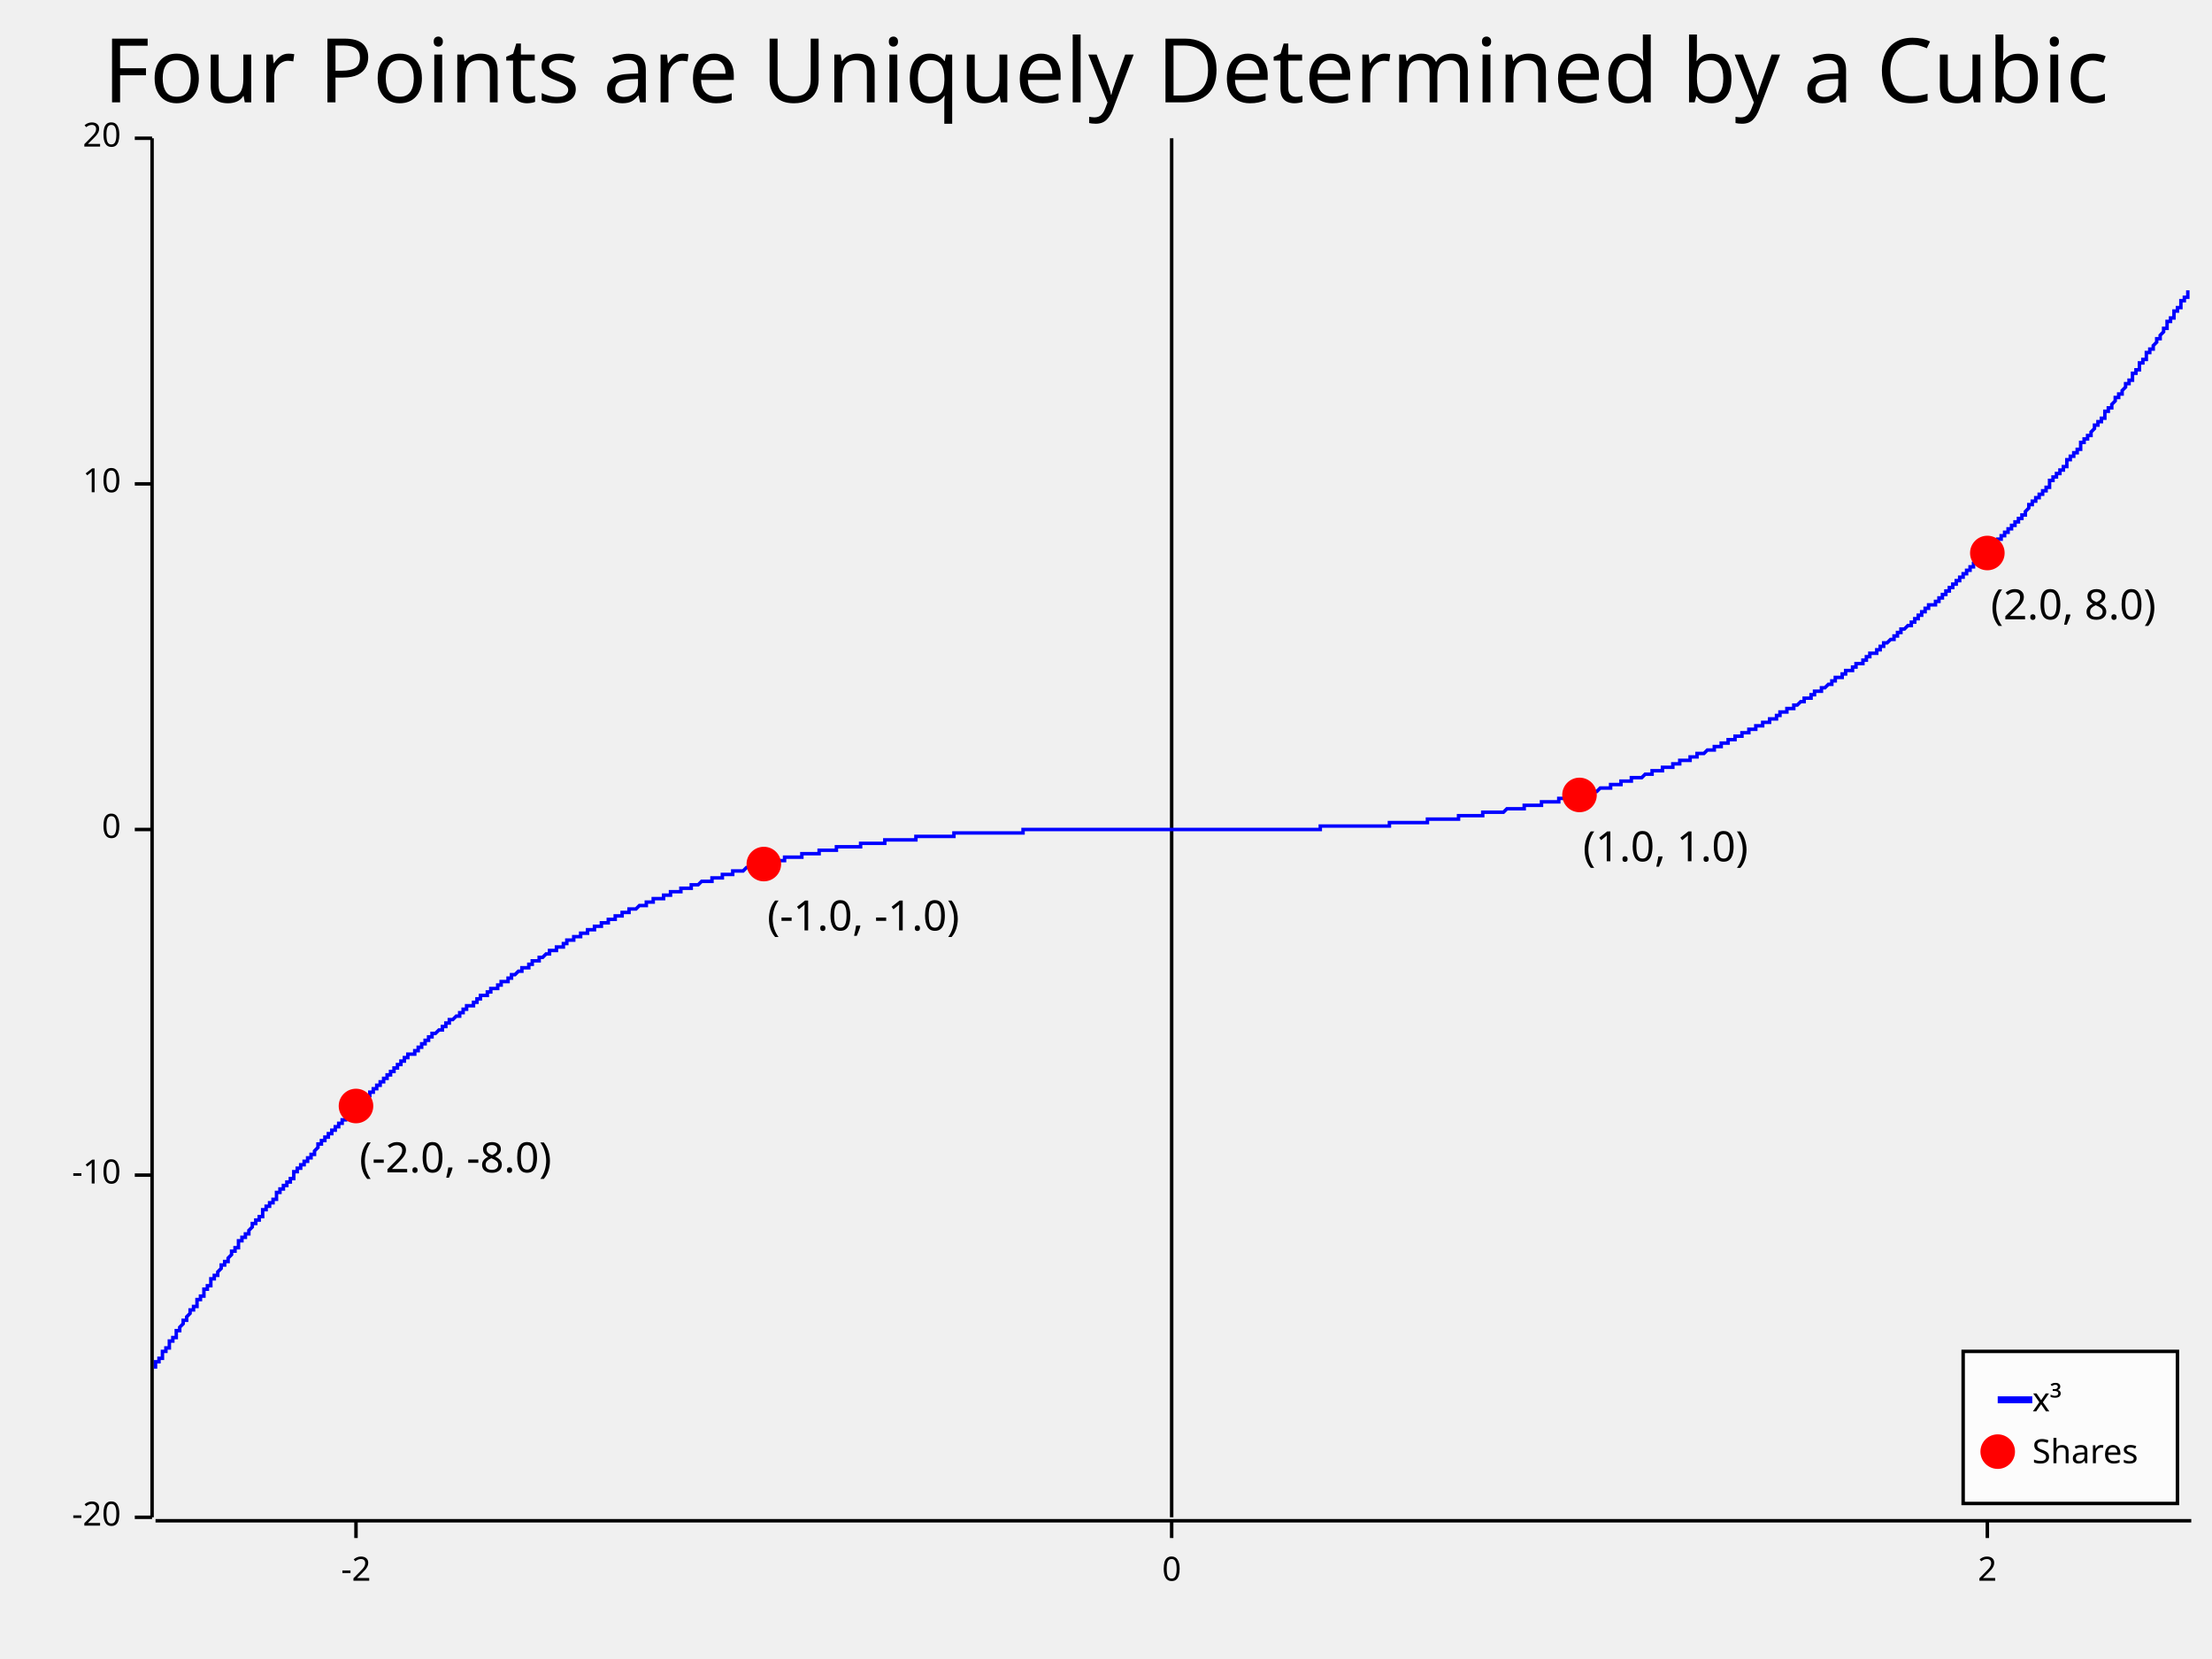
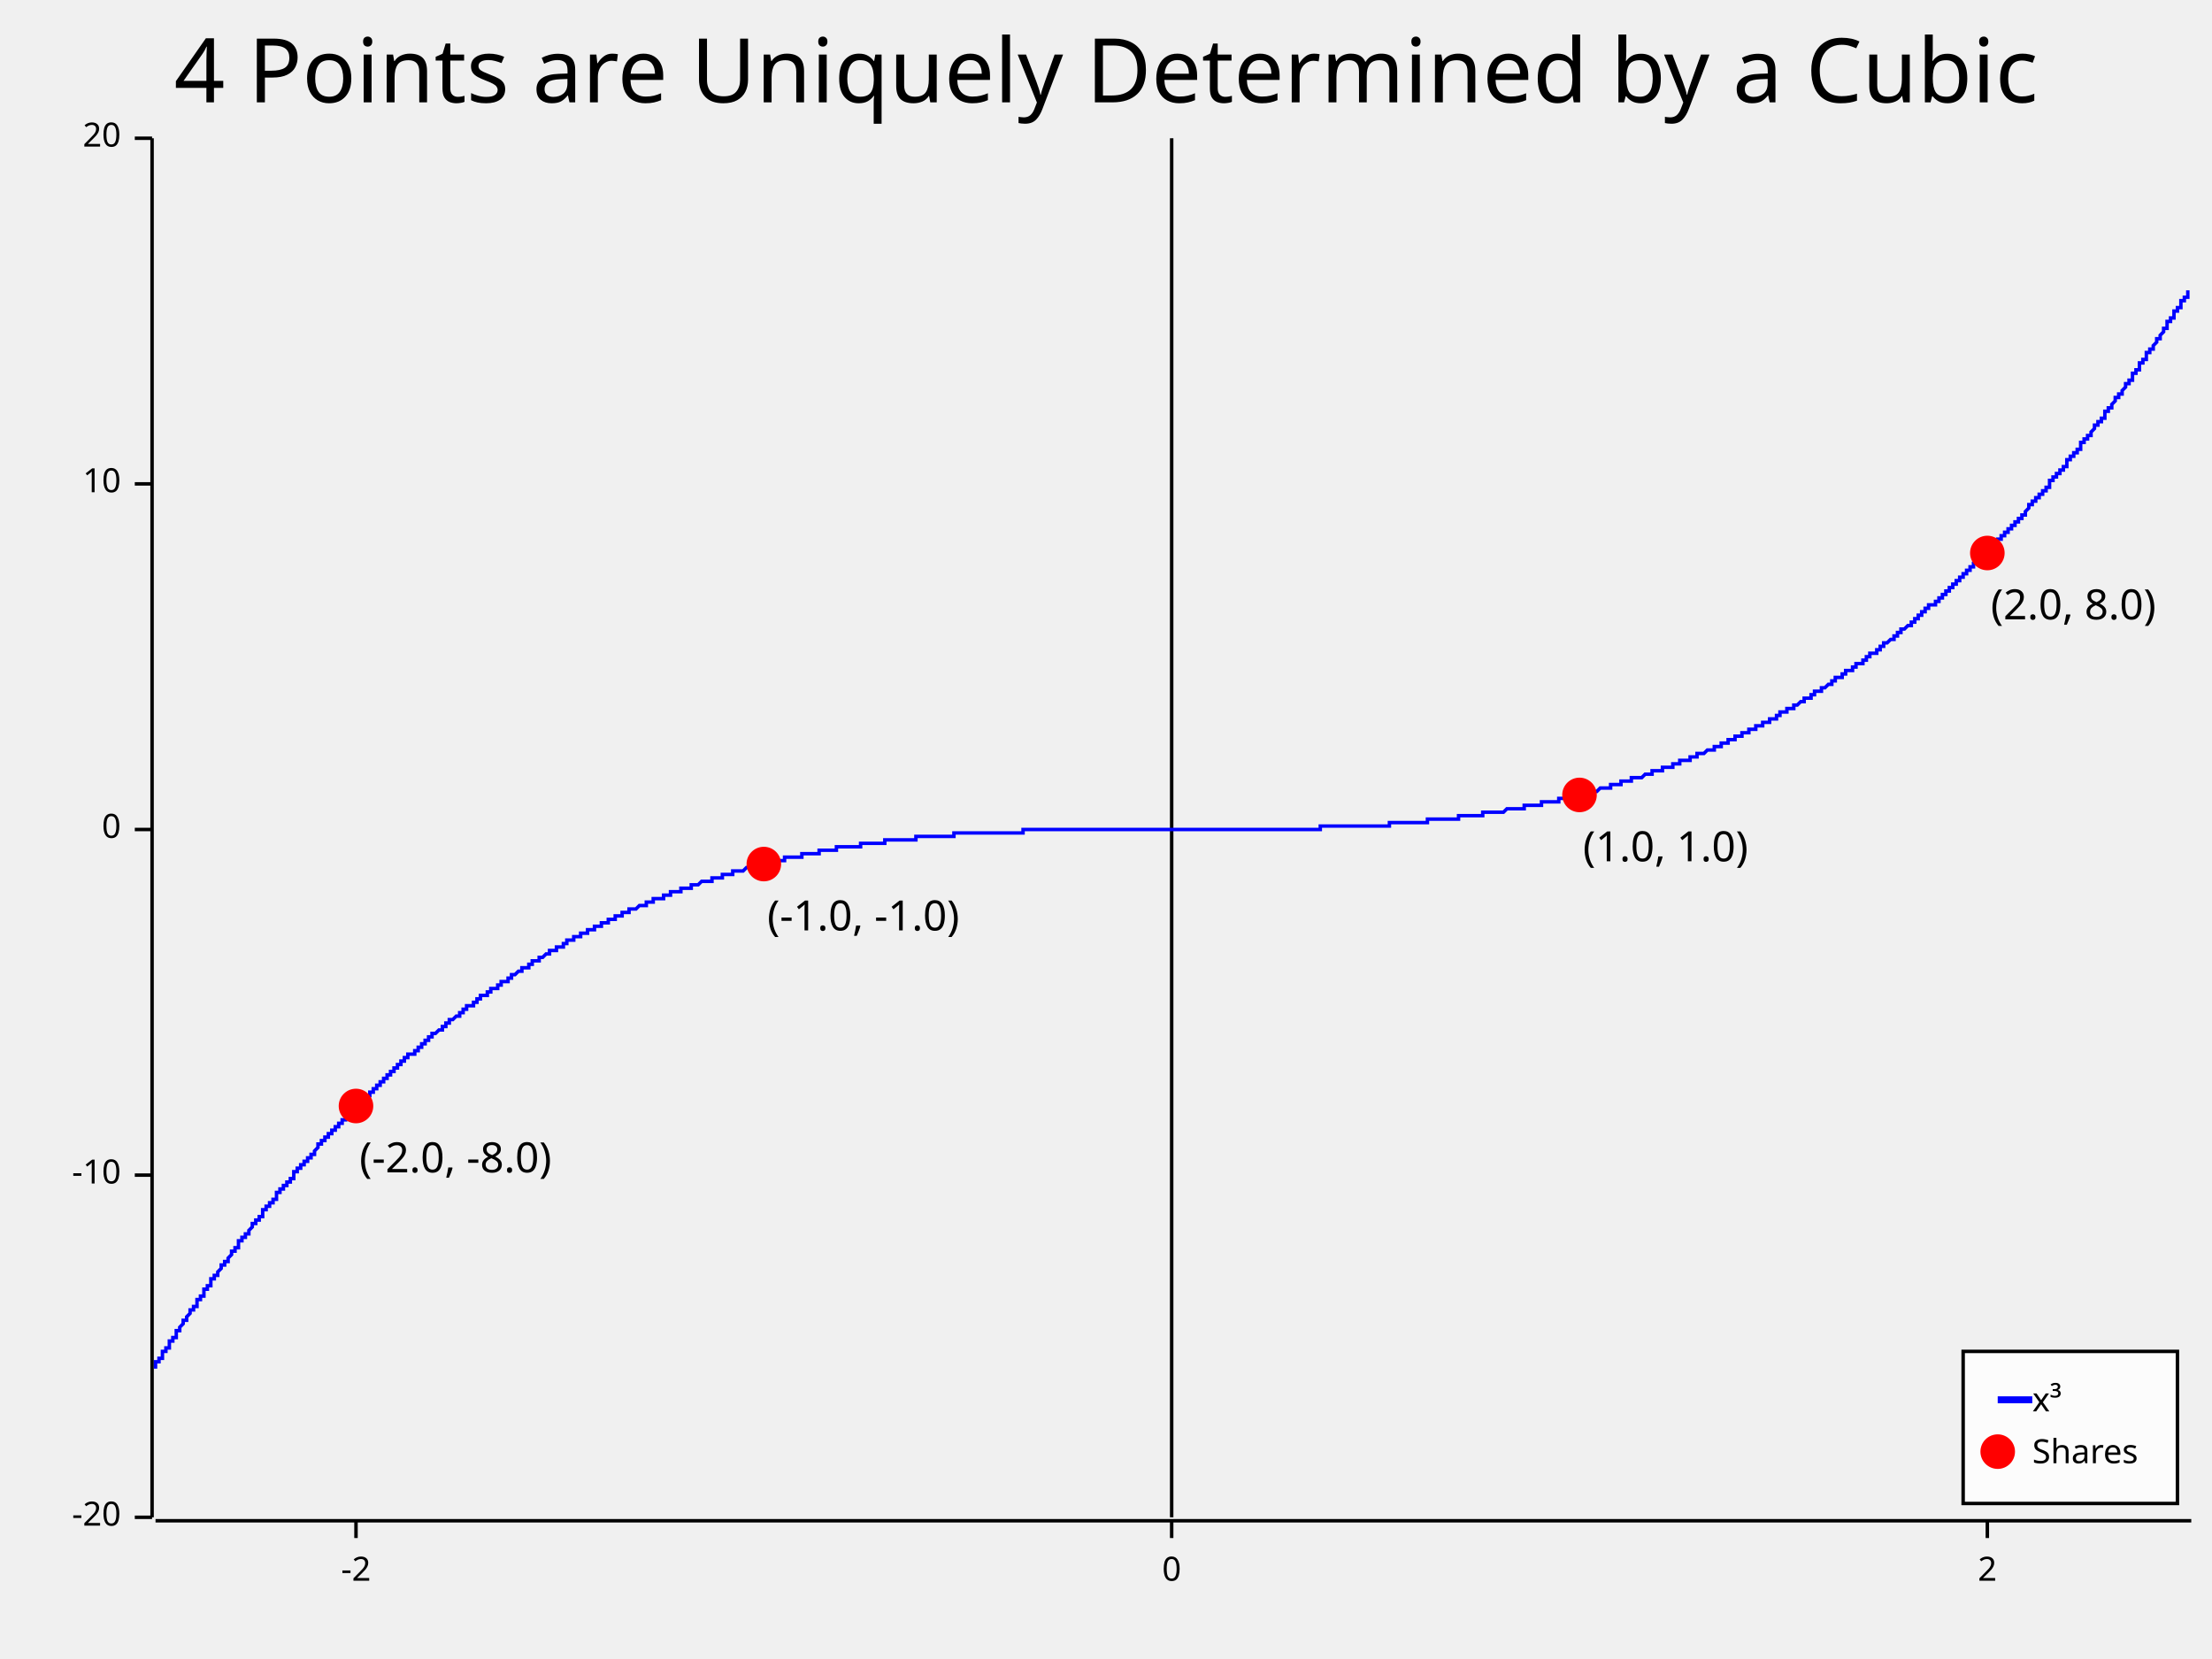
<svg xmlns="http://www.w3.org/2000/svg" width="640" height="480" viewBox="0 0 640 480">
  <text x="320" y="10" dy="0.76em" text-anchor="middle" font-family="sans-serif" font-size="25.806" opacity="1" fill="#000000">
- Four Points are Uniquely Determined by a Cubic
+ 4 Points are Uniquely Determined by a Cubic
</text>
  <polyline fill="none" opacity="1" stroke="#000000" stroke-width="1" points="44,40 44,439 " />
  <text x="35" y="439" dy="0.5ex" text-anchor="end" font-family="sans-serif" font-size="9.677" opacity="1" fill="#000000">
-20
</text>
  <polyline fill="none" opacity="1" stroke="#000000" stroke-width="1" points="39,439 44,439 " />
  <text x="35" y="340" dy="0.5ex" text-anchor="end" font-family="sans-serif" font-size="9.677" opacity="1" fill="#000000">
-10
</text>
  <polyline fill="none" opacity="1" stroke="#000000" stroke-width="1" points="39,340 44,340 " />
  <text x="35" y="240" dy="0.5ex" text-anchor="end" font-family="sans-serif" font-size="9.677" opacity="1" fill="#000000">
0
</text>
  <polyline fill="none" opacity="1" stroke="#000000" stroke-width="1" points="39,240 44,240 " />
  <text x="35" y="140" dy="0.5ex" text-anchor="end" font-family="sans-serif" font-size="9.677" opacity="1" fill="#000000">
10
</text>
  <polyline fill="none" opacity="1" stroke="#000000" stroke-width="1" points="39,140 44,140 " />
  <text x="35" y="40" dy="0.5ex" text-anchor="end" font-family="sans-serif" font-size="9.677" opacity="1" fill="#000000">
20
</text>
  <polyline fill="none" opacity="1" stroke="#000000" stroke-width="1" points="39,40 44,40 " />
  <polyline fill="none" opacity="1" stroke="#000000" stroke-width="1" points="45,440 634,440 " />
  <text x="103" y="450" dy="0.76em" text-anchor="middle" font-family="sans-serif" font-size="9.677" opacity="1" fill="#000000">
-2
</text>
  <polyline fill="none" opacity="1" stroke="#000000" stroke-width="1" points="103,440 103,445 " />
  <text x="339" y="450" dy="0.76em" text-anchor="middle" font-family="sans-serif" font-size="9.677" opacity="1" fill="#000000">
0
</text>
  <polyline fill="none" opacity="1" stroke="#000000" stroke-width="1" points="339,440 339,445 " />
  <text x="575" y="450" dy="0.76em" text-anchor="middle" font-family="sans-serif" font-size="9.677" opacity="1" fill="#000000">
2
</text>
  <polyline fill="none" opacity="1" stroke="#000000" stroke-width="1" points="575,440 575,445 " />
  <polyline fill="none" opacity="1" stroke="#000000" stroke-width="1" points="339,439 339,40 " />
  <polyline fill="none" opacity="1" stroke="#0000FF" stroke-width="1" points="45,396 45,396 45,395 45,395 45,395 45,395 45,395 45,395 45,394 46,394 46,394 46,394 46,394 46,393 46,393 46,393 46,393 47,393 47,393 47,392 47,392 47,392 47,392 47,392 47,391 47,391 48,391 48,391 48,391 48,390 48,390 48,390 48,390 48,390 49,390 49,389 49,389 49,389 49,389 49,389 49,388 49,388 49,388 50,388 50,388 50,388 50,387 50,387 50,387 50,387 50,387 51,387 51,386 51,386 51,386 51,386 51,386 51,385 51,385 51,385 52,385 52,385 52,385 52,384 52,384 52,384 52,384 52,384 53,383 53,383 53,383 53,383 53,383 53,383 53,382 53,382 53,382 54,382 54,382 54,382 54,381 54,381 54,381 54,381 54,381 55,380 55,380 55,380 55,380 55,380 55,380 55,379 55,379 55,379 56,379 56,379 56,379 56,378 56,378 56,378 56,378 56,378 57,378 57,377 57,377 57,377 57,377 57,377 57,377 57,376 57,376 58,376 58,376 58,376 58,375 58,375 58,375 58,375 58,375 59,375 59,374 59,374 59,374 59,374 59,374 59,374 59,373 59,373 60,373 60,373 60,373 60,373 60,372 60,372 60,372 60,372 61,372 61,372 61,371 61,371 61,371 61,371 61,371 61,371 61,370 62,370 62,370 62,370 62,370 62,370 62,369 62,369 62,369 63,369 63,369 63,369 63,368 63,368 63,368 63,368 63,368 63,368 64,367 64,367 64,367 64,367 64,367 64,367 64,367 64,366 65,366 65,366 65,366 65,366 65,366 65,365 65,365 65,365 65,365 66,365 66,365 66,364 66,364 66,364 66,364 66,364 66,364 67,363 67,363 67,363 67,363 67,363 67,363 67,362 67,362 67,362 68,362 68,362 68,362 68,362 68,361 68,361 68,361 68,361 69,361 69,361 69,360 69,360 69,360 69,360 69,360 69,360 69,359 70,359 70,359 70,359 70,359 70,359 70,359 70,358 70,358 71,358 71,358 71,358 71,358 71,357 71,357 71,357 71,357 71,357 72,357 72,357 72,356 72,356 72,356 72,356 72,356 72,356 73,355 73,355 73,355 73,355 73,355 73,355 73,355 73,354 73,354 74,354 74,354 74,354 74,354 74,353 74,353 74,353 74,353 75,353 75,353 75,353 75,352 75,352 75,352 75,352 75,352 75,352 76,352 76,351 76,351 76,351 76,351 76,351 76,351 76,350 77,350 77,350 77,350 77,350 77,350 77,350 77,349 77,349 77,349 78,349 78,349 78,349 78,349 78,348 78,348 78,348 78,348 79,348 79,348 79,348 79,347 79,347 79,347 79,347 79,347 79,347 80,347 80,346 80,346 80,346 80,346 80,346 80,346 80,345 81,345 81,345 81,345 81,345 81,345 81,345 81,344 81,344 81,344 82,344 82,344 82,344 82,344 82,343 82,343 82,343 82,343 83,343 83,343 83,343 83,342 83,342 83,342 83,342 83,342 83,342 84,342 84,342 84,341 84,341 84,341 84,341 84,341 84,341 85,341 85,340 85,340 85,340 85,340 85,340 85,340 85,340 85,339 86,339 86,339 86,339 86,339 86,339 86,339 86,338 86,338 87,338 87,338 87,338 87,338 87,338 87,337 87,337 87,337 87,337 88,337 88,337 88,337 88,337 88,336 88,336 88,336 88,336 89,336 89,336 89,336 89,335 89,335 89,335 89,335 89,335 89,335 90,335 90,335 90,334 90,334 90,334 90,334 90,334 90,334 91,334 91,333 91,333 91,333 91,333 91,333 91,333 91,333 91,333 92,332 92,332 92,332 92,332 92,332 92,332 92,332 92,331 93,331 93,331 93,331 93,331 93,331 93,331 93,331 93,330 94,330 94,330 94,330 94,330 94,330 94,330 94,330 94,329 94,329 95,329 95,329 95,329 95,329 95,329 95,328 95,328 95,328 96,328 96,328 96,328 96,328 96,328 96,327 96,327 96,327 96,327 97,327 97,327 97,327 97,327 97,326 97,326 97,326 97,326 98,326 98,326 98,326 98,326 98,325 98,325 98,325 98,325 98,325 99,325 99,325 99,325 99,324 99,324 99,324 99,324 99,324 100,324 100,324 100,324 100,323 100,323 100,323 100,323 100,323 100,323 101,323 101,323 101,322 101,322 101,322 101,322 101,322 101,322 102,322 102,322 102,321 102,321 102,321 102,321 102,321 102,321 102,321 103,321 103,321 103,320 103,320 103,320 103,320 103,320 103,320 104,320 104,320 104,319 104,319 104,319 104,319 104,319 104,319 104,319 105,319 105,318 105,318 105,318 105,318 105,318 105,318 105,318 106,318 106,318 106,317 106,317 106,317 106,317 106,317 106,317 106,317 107,317 107,316 107,316 107,316 107,316 107,316 107,316 107,316 108,316 108,316 108,315 108,315 108,315 108,315 108,315 108,315 108,315 109,315 109,315 109,314 109,314 109,314 109,314 109,314 109,314 110,314 110,314 110,314 110,313 110,313 110,313 110,313 110,313 110,313 111,313 111,313 111,312 111,312 111,312 111,312 111,312 111,312 112,312 112,312 112,312 112,311 112,311 112,311 112,311 112,311 112,311 113,311 113,311 113,311 113,310 113,310 113,310 113,310 113,310 114,310 114,310 114,310 114,310 114,310 114,309 114,309 114,309 114,309 115,309 115,309 115,309 115,309 115,309 115,308 115,308 115,308 116,308 116,308 116,308 116,308 116,308 116,308 116,307 116,307 116,307 117,307 117,307 117,307 117,307 117,307 117,307 117,306 117,306 118,306 118,306 118,306 118,306 118,306 118,306 118,306 118,306 118,305 119,305 119,305 119,305 119,305 119,305 119,305 119,305 119,305 120,305 120,304 120,304 120,304 120,304 120,304 120,304 120,304 120,304 121,304 121,303 121,303 121,303 121,303 121,303 121,303 121,303 122,303 122,303 122,303 122,302 122,302 122,302 122,302 122,302 122,302 123,302 123,302 123,302 123,302 123,301 123,301 123,301 123,301 124,301 124,301 124,301 124,301 124,301 124,301 124,300 124,300 124,300 125,300 125,300 125,300 125,300 125,300 125,300 125,300 125,299 126,299 126,299 126,299 126,299 126,299 126,299 126,299 126,299 126,299 127,298 127,298 127,298 127,298 127,298 127,298 127,298 127,298 128,298 128,298 128,297 128,297 128,297 128,297 128,297 128,297 128,297 129,297 129,297 129,297 129,297 129,296 129,296 129,296 129,296 130,296 130,296 130,296 130,296 130,296 130,296 130,296 130,295 130,295 131,295 131,295 131,295 131,295 131,295 131,295 131,295 131,295 132,294 132,294 132,294 132,294 132,294 132,294 132,294 132,294 132,294 133,294 133,294 133,293 133,293 133,293 133,293 133,293 133,293 134,293 134,293 134,293 134,293 134,293 134,292 134,292 134,292 134,292 135,292 135,292 135,292 135,292 135,292 135,292 135,292 135,291 136,291 136,291 136,291 136,291 136,291 136,291 136,291 136,291 137,291 137,291 137,290 137,290 137,290 137,290 137,290 137,290 137,290 138,290 138,290 138,290 138,290 138,290 138,289 138,289 138,289 139,289 139,289 139,289 139,289 139,289 139,289 139,289 139,289 139,288 140,288 140,288 140,288 140,288 140,288 140,288 140,288 140,288 141,288 141,288 141,288 141,287 141,287 141,287 141,287 141,287 141,287 142,287 142,287 142,287 142,287 142,287 142,287 142,286 142,286 143,286 143,286 143,286 143,286 143,286 143,286 143,286 143,286 143,286 144,286 144,285 144,285 144,285 144,285 144,285 144,285 144,285 145,285 145,285 145,285 145,285 145,285 145,284 145,284 145,284 145,284 146,284 146,284 146,284 146,284 146,284 146,284 146,284 146,284 147,284 147,283 147,283 147,283 147,283 147,283 147,283 147,283 147,283 148,283 148,283 148,283 148,283 148,282 148,282 148,282 148,282 149,282 149,282 149,282 149,282 149,282 149,282 149,282 149,282 149,282 150,281 150,281 150,281 150,281 150,281 150,281 150,281 150,281 151,281 151,281 151,281 151,281 151,281 151,280 151,280 151,280 151,280 152,280 152,280 152,280 152,280 152,280 152,280 152,280 152,280 153,280 153,279 153,279 153,279 153,279 153,279 153,279 153,279 153,279 154,279 154,279 154,279 154,279 154,279 154,279 154,278 154,278 155,278 155,278 155,278 155,278 155,278 155,278 155,278 155,278 155,278 156,278 156,278 156,278 156,277 156,277 156,277 156,277 156,277 157,277 157,277 157,277 157,277 157,277 157,277 157,277 157,277 157,277 158,276 158,276 158,276 158,276 158,276 158,276 158,276 158,276 159,276 159,276 159,276 159,276 159,276 159,276 159,275 159,275 159,275 160,275 160,275 160,275 160,275 160,275 160,275 160,275 160,275 161,275 161,275 161,275 161,274 161,274 161,274 161,274 161,274 161,274 162,274 162,274 162,274 162,274 162,274 162,274 162,274 162,274 163,274 163,273 163,273 163,273 163,273 163,273 163,273 163,273 163,273 164,273 164,273 164,273 164,273 164,273 164,273 164,273 164,272 165,272 165,272 165,272 165,272 165,272 165,272 165,272 165,272 165,272 166,272 166,272 166,272 166,272 166,272 166,271 166,271 166,271 167,271 167,271 167,271 167,271 167,271 167,271 167,271 167,271 167,271 168,271 168,271 168,271 168,271 168,270 168,270 168,270 168,270 169,270 169,270 169,270 169,270 169,270 169,270 169,270 169,270 169,270 170,270 170,270 170,270 170,269 170,269 170,269 170,269 170,269 171,269 171,269 171,269 171,269 171,269 171,269 171,269 171,269 171,269 172,269 172,269 172,269 172,268 172,268 172,268 172,268 172,268 173,268 173,268 173,268 173,268 173,268 173,268 173,268 173,268 173,268 174,268 174,268 174,267 174,267 174,267 174,267 174,267 174,267 175,267 175,267 175,267 175,267 175,267 175,267 175,267 175,267 175,267 176,267 176,267 176,267 176,266 176,266 176,266 176,266 176,266 177,266 177,266 177,266 177,266 177,266 177,266 177,266 177,266 177,266 178,266 178,266 178,266 178,265 178,265 178,265 178,265 178,265 179,265 179,265 179,265 179,265 179,265 179,265 179,265 179,265 179,265 180,265 180,265 180,265 180,265 180,264 180,264 180,264 180,264 181,264 181,264 181,264 181,264 181,264 181,264 181,264 181,264 182,264 182,264 182,264 182,264 182,264 182,264 182,264 182,263 182,263 183,263 183,263 183,263 183,263 183,263 183,263 183,263 183,263 184,263 184,263 184,263 184,263 184,263 184,263 184,263 184,263 184,263 185,262 185,262 185,262 185,262 185,262 185,262 185,262 185,262 186,262 186,262 186,262 186,262 186,262 186,262 186,262 186,262 186,262 187,262 187,262 187,262 187,261 187,261 187,261 187,261 187,261 188,261 188,261 188,261 188,261 188,261 188,261 188,261 188,261 188,261 189,261 189,261 189,261 189,261 189,261 189,261 189,260 189,260 190,260 190,260 190,260 190,260 190,260 190,260 190,260 190,260 190,260 191,260 191,260 191,260 191,260 191,260 191,260 191,260 191,260 192,260 192,260 192,259 192,259 192,259 192,259 192,259 192,259 192,259 193,259 193,259 193,259 193,259 193,259 193,259 193,259 193,259 194,259 194,259 194,259 194,259 194,259 194,259 194,259 194,258 194,258 195,258 195,258 195,258 195,258 195,258 195,258 195,258 195,258 196,258 196,258 196,258 196,258 196,258 196,258 196,258 196,258 196,258 197,258 197,258 197,258 197,257 197,257 197,257 197,257 197,257 198,257 198,257 198,257 198,257 198,257 198,257 198,257 198,257 198,257 199,257 199,257 199,257 199,257 199,257 199,257 199,257 199,257 200,257 200,257 200,256 200,256 200,256 200,256 200,256 200,256 200,256 201,256 201,256 201,256 201,256 201,256 201,256 201,256 201,256 202,256 202,256 202,256 202,256 202,256 202,256 202,256 202,256 202,256 203,255 203,255 203,255 203,255 203,255 203,255 203,255 203,255 204,255 204,255 204,255 204,255 204,255 204,255 204,255 204,255 204,255 205,255 205,255 205,255 205,255 205,255 205,255 205,255 205,255 206,255 206,254 206,254 206,254 206,254 206,254 206,254 206,254 206,254 207,254 207,254 207,254 207,254 207,254 207,254 207,254 207,254 208,254 208,254 208,254 208,254 208,254 208,254 208,254 208,254 208,254 209,254 209,253 209,253 209,253 209,253 209,253 209,253 209,253 210,253 210,253 210,253 210,253 210,253 210,253 210,253 210,253 210,253 211,253 211,253 211,253 211,253 211,253 211,253 211,253 211,253 212,253 212,253 212,253 212,253 212,252 212,252 212,252 212,252 212,252 213,252 213,252 213,252 213,252 213,252 213,252 213,252 213,252 214,252 214,252 214,252 214,252 214,252 214,252 214,252 214,252 214,252 215,252 215,252 215,252 215,252 215,252 215,252 215,252 215,252 216,251 216,251 216,251 216,251 216,251 216,251 216,251 216,251 216,251 217,251 217,251 217,251 217,251 217,251 217,251 217,251 217,251 218,251 218,251 218,251 218,251 218,251 218,251 218,251 218,251 218,251 219,251 219,251 219,251 219,251 219,251 219,250 219,250 219,250 220,250 220,250 220,250 220,250 220,250 220,250 220,250 220,250 220,250 221,250 221,250 221,250 221,250 221,250 221,250 221,250 221,250 222,250 222,250 222,250 222,250 222,250 222,250 222,250 222,250 222,250 223,250 223,250 223,250 223,250 223,250 223,249 223,249 223,249 224,249 224,249 224,249 224,249 224,249 224,249 224,249 224,249 225,249 225,249 225,249 225,249 225,249 225,249 225,249 225,249 225,249 226,249 226,249 226,249 226,249 226,249 226,249 226,249 226,249 227,249 227,249 227,249 227,249 227,249 227,249 227,249 227,248 227,248 228,248 228,248 228,248 228,248 228,248 228,248 228,248 228,248 229,248 229,248 229,248 229,248 229,248 229,248 229,248 229,248 229,248 230,248 230,248 230,248 230,248 230,248 230,248 230,248 230,248 231,248 231,248 231,248 231,248 231,248 231,248 231,248 231,248 231,248 232,248 232,248 232,248 232,247 232,247 232,247 232,247 232,247 233,247 233,247 233,247 233,247 233,247 233,247 233,247 233,247 233,247 234,247 234,247 234,247 234,247 234,247 234,247 234,247 234,247 235,247 235,247 235,247 235,247 235,247 235,247 235,247 235,247 235,247 236,247 236,247 236,247 236,247 236,247 236,247 236,247 236,247 237,247 237,247 237,247 237,246 237,246 237,246 237,246 237,246 237,246 238,246 238,246 238,246 238,246 238,246 238,246 238,246 238,246 239,246 239,246 239,246 239,246 239,246 239,246 239,246 239,246 239,246 240,246 240,246 240,246 240,246 240,246 240,246 240,246 240,246 241,246 241,246 241,246 241,246 241,246 241,246 241,246 241,246 241,246 242,246 242,246 242,246 242,246 242,246 242,246 242,246 242,245 243,245 243,245 243,245 243,245 243,245 243,245 243,245 243,245 243,245 244,245 244,245 244,245 244,245 244,245 244,245 244,245 244,245 245,245 245,245 245,245 245,245 245,245 245,245 245,245 245,245 245,245 246,245 246,245 246,245 246,245 246,245 246,245 246,245 246,245 247,245 247,245 247,245 247,245 247,245 247,245 247,245 247,245 247,245 248,245 248,245 248,245 248,245 248,245 248,245 248,245 248,245 249,245 249,244 249,244 249,244 249,244 249,244 249,244 249,244 249,244 250,244 250,244 250,244 250,244 250,244 250,244 250,244 250,244 251,244 251,244 251,244 251,244 251,244 251,244 251,244 251,244 251,244 252,244 252,244 252,244 252,244 252,244 252,244 252,244 252,244 253,244 253,244 253,244 253,244 253,244 253,244 253,244 253,244 253,244 254,244 254,244 254,244 254,244 254,244 254,244 254,244 254,244 255,244 255,244 255,244 255,244 255,244 255,244 255,244 255,244 255,244 256,244 256,244 256,244 256,243 256,243 256,243 256,243 256,243 257,243 257,243 257,243 257,243 257,243 257,243 257,243 257,243 257,243 258,243 258,243 258,243 258,243 258,243 258,243 258,243 258,243 259,243 259,243 259,243 259,243 259,243 259,243 259,243 259,243 259,243 260,243 260,243 260,243 260,243 260,243 260,243 260,243 260,243 261,243 261,243 261,243 261,243 261,243 261,243 261,243 261,243 261,243 262,243 262,243 262,243 262,243 262,243 262,243 262,243 262,243 263,243 263,243 263,243 263,243 263,243 263,243 263,243 263,243 263,243 264,243 264,243 264,243 264,243 264,243 264,243 264,243 264,243 265,243 265,243 265,242 265,242 265,242 265,242 265,242 265,242 265,242 266,242 266,242 266,242 266,242 266,242 266,242 266,242 266,242 267,242 267,242 267,242 267,242 267,242 267,242 267,242 267,242 267,242 268,242 268,242 268,242 268,242 268,242 268,242 268,242 268,242 269,242 269,242 269,242 269,242 269,242 269,242 269,242 269,242 269,242 270,242 270,242 270,242 270,242 270,242 270,242 270,242 270,242 271,242 271,242 271,242 271,242 271,242 271,242 271,242 271,242 272,242 272,242 272,242 272,242 272,242 272,242 272,242 272,242 272,242 273,242 273,242 273,242 273,242 273,242 273,242 273,242 273,242 274,242 274,242 274,242 274,242 274,242 274,242 274,242 274,242 274,242 275,242 275,242 275,242 275,242 275,242 275,242 275,242 275,242 276,242 276,242 276,242 276,242 276,242 276,242 276,242 276,242 276,241 277,241 277,241 277,241 277,241 277,241 277,241 277,241 277,241 278,241 278,241 278,241 278,241 278,241 278,241 278,241 278,241 278,241 279,241 279,241 279,241 279,241 279,241 279,241 279,241 279,241 280,241 280,241 280,241 280,241 280,241 280,241 280,241 280,241 280,241 281,241 281,241 281,241 281,241 281,241 281,241 281,241 281,241 282,241 282,241 282,241 282,241 282,241 282,241 282,241 282,241 282,241 283,241 283,241 283,241 283,241 283,241 283,241 283,241 283,241 284,241 284,241 284,241 284,241 284,241 284,241 284,241 284,241 284,241 285,241 285,241 285,241 285,241 285,241 285,241 285,241 285,241 286,241 286,241 286,241 286,241 286,241 286,241 286,241 286,241 286,241 287,241 287,241 287,241 287,241 287,241 287,241 287,241 287,241 288,241 288,241 288,241 288,241 288,241 288,241 288,241 288,241 288,241 289,241 289,241 289,241 289,241 289,241 289,241 289,241 289,241 290,241 290,241 290,241 290,241 290,241 290,241 290,241 290,241 290,241 291,241 291,241 291,241 291,241 291,241 291,241 291,241 291,241 292,241 292,241 292,241 292,241 292,241 292,241 292,241 292,241 292,241 293,241 293,241 293,241 293,241 293,241 293,241 293,241 293,241 294,241 294,241 294,241 294,241 294,241 294,241 294,241 294,241 294,241 295,241 295,241 295,241 295,241 295,241 295,241 295,241 295,241 296,241 296,240 296,240 296,240 296,240 296,240 296,240 296,240 296,240 297,240 297,240 297,240 297,240 297,240 297,240 297,240 297,240 298,240 298,240 298,240 298,240 298,240 298,240 298,240 298,240 298,240 299,240 299,240 299,240 299,240 299,240 299,240 299,240 299,240 300,240 300,240 300,240 300,240 300,240 300,240 300,240 300,240 300,240 301,240 301,240 301,240 301,240 301,240 301,240 301,240 301,240 302,240 302,240 302,240 302,240 302,240 302,240 302,240 302,240 302,240 303,240 303,240 303,240 303,240 303,240 303,240 303,240 303,240 304,240 304,240 304,240 304,240 304,240 304,240 304,240 304,240 304,240 305,240 305,240 305,240 305,240 305,240 305,240 305,240 305,240 306,240 306,240 306,240 306,240 306,240 306,240 306,240 306,240 306,240 307,240 307,240 307,240 307,240 307,240 307,240 307,240 307,240 308,240 308,240 308,240 308,240 308,240 308,240 308,240 308,240 308,240 309,240 309,240 309,240 309,240 309,240 309,240 309,240 309,240 310,240 310,240 310,240 310,240 310,240 310,240 310,240 310,240 310,240 311,240 311,240 311,240 311,240 311,240 311,240 311,240 311,240 312,240 312,240 312,240 312,240 312,240 312,240 312,240 312,240 312,240 313,240 313,240 313,240 313,240 313,240 313,240 313,240 313,240 314,240 314,240 314,240 314,240 314,240 314,240 314,240 314,240 314,240 315,240 315,240 315,240 315,240 315,240 315,240 315,240 315,240 316,240 316,240 316,240 316,240 316,240 316,240 316,240 316,240 317,240 317,240 317,240 317,240 317,240 317,240 317,240 317,240 317,240 318,240 318,240 318,240 318,240 318,240 318,240 318,240 318,240 319,240 319,240 319,240 319,240 319,240 319,240 319,240 319,240 319,240 320,240 320,240 320,240 320,240 320,240 320,240 320,240 320,240 321,240 321,240 321,240 321,240 321,240 321,240 321,240 321,240 321,240 322,240 322,240 322,240 322,240 322,240 322,240 322,240 322,240 323,240 323,240 323,240 323,240 323,240 323,240 323,240 323,240 323,240 324,240 324,240 324,240 324,240 324,240 324,240 324,240 324,240 325,240 325,240 325,240 325,240 325,240 325,240 325,240 325,240 325,240 326,240 326,240 326,240 326,240 326,240 326,240 326,240 326,240 327,240 327,240 327,240 327,240 327,240 327,240 327,240 327,240 327,240 328,240 328,240 328,240 328,240 328,240 328,240 328,240 328,240 329,240 329,240 329,240 329,240 329,240 329,240 329,240 329,240 329,240 330,240 330,240 330,240 330,240 330,240 330,240 330,240 330,240 331,240 331,240 331,240 331,240 331,240 331,240 331,240 331,240 331,240 332,240 332,240 332,240 332,240 332,240 332,240 332,240 332,240 333,240 333,240 333,240 333,240 333,240 333,240 333,240 333,240 333,240 334,240 334,240 334,240 334,240 334,240 334,240 334,240 334,240 335,240 335,240 335,240 335,240 335,240 335,240 335,240 335,240 335,240 336,240 336,240 336,240 336,240 336,240 336,240 336,240 336,240 337,240 337,240 337,240 337,240 337,240 337,240 337,240 337,240 337,240 338,240 338,240 338,240 338,240 338,240 338,240 338,240 338,240 339,240 339,240 339,240 339,240 339,240 339,240 339,240 339,240 339,240 340,240 340,240 340,240 340,240 340,240 340,240 340,240 340,240 341,240 341,240 341,240 341,240 341,240 341,240 341,240 341,240 341,240 342,240 342,240 342,240 342,240 342,240 342,240 342,240 342,240 343,240 343,240 343,240 343,240 343,240 343,240 343,240 343,240 343,240 344,240 344,240 344,240 344,240 344,240 344,240 344,240 344,240 345,240 345,240 345,240 345,240 345,240 345,240 345,240 345,240 345,240 346,240 346,240 346,240 346,240 346,240 346,240 346,240 346,240 347,240 347,240 347,240 347,240 347,240 347,240 347,240 347,240 347,240 348,240 348,240 348,240 348,240 348,240 348,240 348,240 348,240 349,240 349,240 349,240 349,240 349,240 349,240 349,240 349,240 349,240 350,240 350,240 350,240 350,240 350,240 350,240 350,240 350,240 351,240 351,240 351,240 351,240 351,240 351,240 351,240 351,240 351,240 352,240 352,240 352,240 352,240 352,240 352,240 352,240 352,240 353,240 353,240 353,240 353,240 353,240 353,240 353,240 353,240 353,240 354,240 354,240 354,240 354,240 354,240 354,240 354,240 354,240 355,240 355,240 355,240 355,240 355,240 355,240 355,240 355,240 355,240 356,240 356,240 356,240 356,240 356,240 356,240 356,240 356,240 357,240 357,240 357,240 357,240 357,240 357,240 357,240 357,240 357,240 358,240 358,240 358,240 358,240 358,240 358,240 358,240 358,240 359,240 359,240 359,240 359,240 359,240 359,240 359,240 359,240 359,240 360,240 360,240 360,240 360,240 360,240 360,240 360,240 360,240 361,240 361,240 361,240 361,240 361,240 361,240 361,240 361,240 362,240 362,240 362,240 362,240 362,240 362,240 362,240 362,240 362,240 363,240 363,240 363,240 363,240 363,240 363,240 363,240 363,240 364,240 364,240 364,240 364,240 364,240 364,240 364,240 364,240 364,240 365,240 365,240 365,240 365,240 365,240 365,240 365,240 365,240 366,240 366,240 366,240 366,240 366,240 366,240 366,240 366,240 366,240 367,240 367,240 367,240 367,240 367,240 367,240 367,240 367,240 368,240 368,240 368,240 368,240 368,240 368,240 368,240 368,240 368,240 369,240 369,240 369,240 369,240 369,240 369,240 369,240 369,240 370,240 370,240 370,240 370,240 370,240 370,240 370,240 370,240 370,240 371,240 371,240 371,240 371,240 371,240 371,240 371,240 371,240 372,240 372,240 372,240 372,240 372,240 372,240 372,240 372,240 372,240 373,240 373,240 373,240 373,240 373,240 373,240 373,240 373,240 374,240 374,240 374,240 374,240 374,240 374,240 374,240 374,240 374,240 375,240 375,240 375,240 375,240 375,240 375,240 375,240 375,240 376,240 376,240 376,240 376,240 376,240 376,240 376,240 376,240 376,240 377,240 377,240 377,240 377,240 377,240 377,240 377,240 377,240 378,240 378,240 378,240 378,240 378,240 378,240 378,240 378,240 378,240 379,240 379,240 379,240 379,240 379,240 379,240 379,240 379,240 380,240 380,240 380,240 380,240 380,240 380,240 380,240 380,240 380,240 381,240 381,240 381,240 381,240 381,240 381,240 381,240 381,240 382,240 382,240 382,240 382,240 382,240 382,240 382,240 382,240 382,239 383,239 383,239 383,239 383,239 383,239 383,239 383,239 383,239 384,239 384,239 384,239 384,239 384,239 384,239 384,239 384,239 384,239 385,239 385,239 385,239 385,239 385,239 385,239 385,239 385,239 386,239 386,239 386,239 386,239 386,239 386,239 386,239 386,239 386,239 387,239 387,239 387,239 387,239 387,239 387,239 387,239 387,239 388,239 388,239 388,239 388,239 388,239 388,239 388,239 388,239 388,239 389,239 389,239 389,239 389,239 389,239 389,239 389,239 389,239 390,239 390,239 390,239 390,239 390,239 390,239 390,239 390,239 390,239 391,239 391,239 391,239 391,239 391,239 391,239 391,239 391,239 392,239 392,239 392,239 392,239 392,239 392,239 392,239 392,239 392,239 393,239 393,239 393,239 393,239 393,239 393,239 393,239 393,239 394,239 394,239 394,239 394,239 394,239 394,239 394,239 394,239 394,239 395,239 395,239 395,239 395,239 395,239 395,239 395,239 395,239 396,239 396,239 396,239 396,239 396,239 396,239 396,239 396,239 396,239 397,239 397,239 397,239 397,239 397,239 397,239 397,239 397,239 398,239 398,239 398,239 398,239 398,239 398,239 398,239 398,239 398,239 399,239 399,239 399,239 399,239 399,239 399,239 399,239 399,239 400,239 400,239 400,239 400,239 400,239 400,239 400,239 400,239 400,239 401,239 401,239 401,239 401,239 401,239 401,239 401,239 401,239 402,239 402,238 402,238 402,238 402,238 402,238 402,238 402,238 402,238 403,238 403,238 403,238 403,238 403,238 403,238 403,238 403,238 404,238 404,238 404,238 404,238 404,238 404,238 404,238 404,238 404,238 405,238 405,238 405,238 405,238 405,238 405,238 405,238 405,238 406,238 406,238 406,238 406,238 406,238 406,238 406,238 406,238 407,238 407,238 407,238 407,238 407,238 407,238 407,238 407,238 407,238 408,238 408,238 408,238 408,238 408,238 408,238 408,238 408,238 409,238 409,238 409,238 409,238 409,238 409,238 409,238 409,238 409,238 410,238 410,238 410,238 410,238 410,238 410,238 410,238 410,238 411,238 411,238 411,238 411,238 411,238 411,238 411,238 411,238 411,238 412,238 412,238 412,238 412,238 412,238 412,238 412,238 412,238 413,238 413,238 413,238 413,238 413,238 413,238 413,238 413,237 413,237 414,237 414,237 414,237 414,237 414,237 414,237 414,237 414,237 415,237 415,237 415,237 415,237 415,237 415,237 415,237 415,237 415,237 416,237 416,237 416,237 416,237 416,237 416,237 416,237 416,237 417,237 417,237 417,237 417,237 417,237 417,237 417,237 417,237 417,237 418,237 418,237 418,237 418,237 418,237 418,237 418,237 418,237 419,237 419,237 419,237 419,237 419,237 419,237 419,237 419,237 419,237 420,237 420,237 420,237 420,237 420,237 420,237 420,237 420,237 421,237 421,237 421,237 421,237 421,237 421,237 421,237 421,237 421,237 422,237 422,237 422,237 422,237 422,237 422,236 422,236 422,236 423,236 423,236 423,236 423,236 423,236 423,236 423,236 423,236 423,236 424,236 424,236 424,236 424,236 424,236 424,236 424,236 424,236 425,236 425,236 425,236 425,236 425,236 425,236 425,236 425,236 425,236 426,236 426,236 426,236 426,236 426,236 426,236 426,236 426,236 427,236 427,236 427,236 427,236 427,236 427,236 427,236 427,236 427,236 428,236 428,236 428,236 428,236 428,236 428,236 428,236 428,236 429,236 429,236 429,236 429,236 429,236 429,236 429,236 429,235 429,235 430,235 430,235 430,235 430,235 430,235 430,235 430,235 430,235 431,235 431,235 431,235 431,235 431,235 431,235 431,235 431,235 431,235 432,235 432,235 432,235 432,235 432,235 432,235 432,235 432,235 433,235 433,235 433,235 433,235 433,235 433,235 433,235 433,235 433,235 434,235 434,235 434,235 434,235 434,235 434,235 434,235 434,235 435,235 435,235 435,235 435,235 435,235 435,235 435,235 435,235 435,235 436,234 436,234 436,234 436,234 436,234 436,234 436,234 436,234 437,234 437,234 437,234 437,234 437,234 437,234 437,234 437,234 437,234 438,234 438,234 438,234 438,234 438,234 438,234 438,234 438,234 439,234 439,234 439,234 439,234 439,234 439,234 439,234 439,234 439,234 440,234 440,234 440,234 440,234 440,234 440,234 440,234 440,234 441,234 441,234 441,234 441,234 441,234 441,233 441,233 441,233 441,233 442,233 442,233 442,233 442,233 442,233 442,233 442,233 442,233 443,233 443,233 443,233 443,233 443,233 443,233 443,233 443,233 443,233 444,233 444,233 444,233 444,233 444,233 444,233 444,233 444,233 445,233 445,233 445,233 445,233 445,233 445,233 445,233 445,233 445,233 446,233 446,233 446,233 446,233 446,233 446,232 446,232 446,232 447,232 447,232 447,232 447,232 447,232 447,232 447,232 447,232 447,232 448,232 448,232 448,232 448,232 448,232 448,232 448,232 448,232 449,232 449,232 449,232 449,232 449,232 449,232 449,232 449,232 449,232 450,232 450,232 450,232 450,232 450,232 450,232 450,232 450,232 451,232 451,232 451,231 451,231 451,231 451,231 451,231 451,231 451,231 452,231 452,231 452,231 452,231 452,231 452,231 452,231 452,231 453,231 453,231 453,231 453,231 453,231 453,231 453,231 453,231 454,231 454,231 454,231 454,231 454,231 454,231 454,231 454,231 454,231 455,231 455,231 455,231 455,230 455,230 455,230 455,230 455,230 456,230 456,230 456,230 456,230 456,230 456,230 456,230 456,230 456,230 457,230 457,230 457,230 457,230 457,230 457,230 457,230 457,230 458,230 458,230 458,230 458,230 458,230 458,230 458,230 458,230 458,230 459,230 459,230 459,230 459,229 459,229 459,229 459,229 459,229 460,229 460,229 460,229 460,229 460,229 460,229 460,229 460,229 460,229 461,229 461,229 461,229 461,229 461,229 461,229 461,229 461,229 462,229 462,229 462,229 462,229 462,229 462,229 462,229 462,229 462,229 463,228 463,228 463,228 463,228 463,228 463,228 463,228 463,228 464,228 464,228 464,228 464,228 464,228 464,228 464,228 464,228 464,228 465,228 465,228 465,228 465,228 465,228 465,228 465,228 465,228 466,228 466,228 466,228 466,228 466,228 466,227 466,227 466,227 466,227 467,227 467,227 467,227 467,227 467,227 467,227 467,227 467,227 468,227 468,227 468,227 468,227 468,227 468,227 468,227 468,227 468,227 469,227 469,227 469,227 469,227 469,227 469,227 469,227 469,226 470,226 470,226 470,226 470,226 470,226 470,226 470,226 470,226 470,226 471,226 471,226 471,226 471,226 471,226 471,226 471,226 471,226 472,226 472,226 472,226 472,226 472,226 472,226 472,226 472,226 472,225 473,225 473,225 473,225 473,225 473,225 473,225 473,225 473,225 474,225 474,225 474,225 474,225 474,225 474,225 474,225 474,225 474,225 475,225 475,225 475,225 475,225 475,225 475,225 475,225 475,225 476,224 476,224 476,224 476,224 476,224 476,224 476,224 476,224 476,224 477,224 477,224 477,224 477,224 477,224 477,224 477,224 477,224 478,224 478,224 478,224 478,224 478,224 478,224 478,224 478,223 478,223 479,223 479,223 479,223 479,223 479,223 479,223 479,223 479,223 480,223 480,223 480,223 480,223 480,223 480,223 480,223 480,223 480,223 481,223 481,223 481,223 481,223 481,223 481,222 481,222 481,222 482,222 482,222 482,222 482,222 482,222 482,222 482,222 482,222 482,222 483,222 483,222 483,222 483,222 483,222 483,222 483,222 483,222 484,222 484,222 484,221 484,221 484,221 484,221 484,221 484,221 484,221 485,221 485,221 485,221 485,221 485,221 485,221 485,221 485,221 486,221 486,221 486,221 486,221 486,221 486,221 486,221 486,220 486,220 487,220 487,220 487,220 487,220 487,220 487,220 487,220 487,220 488,220 488,220 488,220 488,220 488,220 488,220 488,220 488,220 488,220 489,220 489,220 489,219 489,219 489,219 489,219 489,219 489,219 490,219 490,219 490,219 490,219 490,219 490,219 490,219 490,219 490,219 491,219 491,219 491,219 491,219 491,219 491,218 491,218 491,218 492,218 492,218 492,218 492,218 492,218 492,218 492,218 492,218 492,218 493,218 493,218 493,218 493,218 493,218 493,218 493,218 493,218 494,217 494,217 494,217 494,217 494,217 494,217 494,217 494,217 494,217 495,217 495,217 495,217 495,217 495,217 495,217 495,217 495,217 496,217 496,217 496,216 496,216 496,216 496,216 496,216 496,216 497,216 497,216 497,216 497,216 497,216 497,216 497,216 497,216 497,216 498,216 498,216 498,216 498,216 498,215 498,215 498,215 498,215 499,215 499,215 499,215 499,215 499,215 499,215 499,215 499,215 499,215 500,215 500,215 500,215 500,215 500,215 500,214 500,214 500,214 501,214 501,214 501,214 501,214 501,214 501,214 501,214 501,214 501,214 502,214 502,214 502,214 502,214 502,214 502,213 502,213 502,213 503,213 503,213 503,213 503,213 503,213 503,213 503,213 503,213 503,213 504,213 504,213 504,213 504,213 504,213 504,213 504,212 504,212 505,212 505,212 505,212 505,212 505,212 505,212 505,212 505,212 505,212 506,212 506,212 506,212 506,212 506,212 506,211 506,211 506,211 507,211 507,211 507,211 507,211 507,211 507,211 507,211 507,211 507,211 508,211 508,211 508,211 508,211 508,211 508,210 508,210 508,210 509,210 509,210 509,210 509,210 509,210 509,210 509,210 509,210 509,210 510,210 510,210 510,210 510,210 510,209 510,209 510,209 510,209 511,209 511,209 511,209 511,209 511,209 511,209 511,209 511,209 511,209 512,209 512,209 512,209 512,208 512,208 512,208 512,208 512,208 513,208 513,208 513,208 513,208 513,208 513,208 513,208 513,208 513,208 514,208 514,207 514,207 514,207 514,207 514,207 514,207 514,207 515,207 515,207 515,207 515,207 515,207 515,207 515,207 515,207 515,206 516,206 516,206 516,206 516,206 516,206 516,206 516,206 516,206 517,206 517,206 517,206 517,206 517,206 517,206 517,205 517,205 517,205 518,205 518,205 518,205 518,205 518,205 518,205 518,205 518,205 519,205 519,205 519,205 519,204 519,204 519,204 519,204 519,204 519,204 520,204 520,204 520,204 520,204 520,204 520,204 520,204 520,204 521,203 521,203 521,203 521,203 521,203 521,203 521,203 521,203 521,203 522,203 522,203 522,203 522,203 522,203 522,202 522,202 522,202 523,202 523,202 523,202 523,202 523,202 523,202 523,202 523,202 523,202 524,202 524,202 524,201 524,201 524,201 524,201 524,201 524,201 525,201 525,201 525,201 525,201 525,201 525,201 525,201 525,201 525,200 526,200 526,200 526,200 526,200 526,200 526,200 526,200 526,200 527,200 527,200 527,200 527,200 527,199 527,199 527,199 527,199 527,199 528,199 528,199 528,199 528,199 528,199 528,199 528,199 528,199 529,198 529,198 529,198 529,198 529,198 529,198 529,198 529,198 529,198 530,198 530,198 530,198 530,198 530,197 530,197 530,197 530,197 531,197 531,197 531,197 531,197 531,197 531,197 531,197 531,197 531,196 532,196 532,196 532,196 532,196 532,196 532,196 532,196 532,196 533,196 533,196 533,196 533,196 533,195 533,195 533,195 533,195 533,195 534,195 534,195 534,195 534,195 534,195 534,195 534,195 534,194 535,194 535,194 535,194 535,194 535,194 535,194 535,194 535,194 535,194 536,194 536,194 536,193 536,193 536,193 536,193 536,193 536,193 537,193 537,193 537,193 537,193 537,193 537,193 537,192 537,192 537,192 538,192 538,192 538,192 538,192 538,192 538,192 538,192 538,192 539,192 539,191 539,191 539,191 539,191 539,191 539,191 539,191 539,191 540,191 540,191 540,191 540,190 540,190 540,190 540,190 540,190 541,190 541,190 541,190 541,190 541,190 541,190 541,190 541,189 542,189 542,189 542,189 542,189 542,189 542,189 542,189 542,189 542,189 543,189 543,188 543,188 543,188 543,188 543,188 543,188 543,188 544,188 544,188 544,188 544,188 544,187 544,187 544,187 544,187 544,187 545,187 545,187 545,187 545,187 545,187 545,187 545,186 545,186 546,186 546,186 546,186 546,186 546,186 546,186 546,186 546,186 546,186 547,185 547,185 547,185 547,185 547,185 547,185 547,185 547,185 548,185 548,185 548,184 548,184 548,184 548,184 548,184 548,184 548,184 549,184 549,184 549,184 549,184 549,183 549,183 549,183 549,183 550,183 550,183 550,183 550,183 550,183 550,183 550,182 550,182 550,182 551,182 551,182 551,182 551,182 551,182 551,182 551,182 551,182 552,181 552,181 552,181 552,181 552,181 552,181 552,181 552,181 552,181 553,181 553,180 553,180 553,180 553,180 553,180 553,180 553,180 554,180 554,180 554,180 554,179 554,179 554,179 554,179 554,179 554,179 555,179 555,179 555,179 555,179 555,178 555,178 555,178 555,178 556,178 556,178 556,178 556,178 556,178 556,178 556,177 556,177 556,177 557,177 557,177 557,177 557,177 557,177 557,177 557,177 557,176 558,176 558,176 558,176 558,176 558,176 558,176 558,176 558,176 558,175 559,175 559,175 559,175 559,175 559,175 559,175 559,175 559,175 560,175 560,174 560,174 560,174 560,174 560,174 560,174 560,174 560,174 561,174 561,174 561,173 561,173 561,173 561,173 561,173 561,173 562,173 562,173 562,173 562,172 562,172 562,172 562,172 562,172 562,172 563,172 563,172 563,172 563,171 563,171 563,171 563,171 563,171 564,171 564,171 564,171 564,171 564,170 564,170 564,170 564,170 564,170 565,170 565,170 565,170 565,170 565,170 565,169 565,169 565,169 566,169 566,169 566,169 566,169 566,169 566,169 566,168 566,168 566,168 567,168 567,168 567,168 567,168 567,168 567,168 567,167 567,167 568,167 568,167 568,167 568,167 568,167 568,167 568,166 568,166 568,166 569,166 569,166 569,166 569,166 569,166 569,166 569,165 569,165 570,165 570,165 570,165 570,165 570,165 570,165 570,165 570,164 570,164 571,164 571,164 571,164 571,164 571,164 571,164 571,163 571,163 572,163 572,163 572,163 572,163 572,163 572,163 572,163 572,162 572,162 573,162 573,162 573,162 573,162 573,162 573,162 573,162 573,161 574,161 574,161 574,161 574,161 574,161 574,161 574,161 574,160 574,160 575,160 575,160 575,160 575,160 575,160 575,160 575,159 575,159 576,159 576,159 576,159 576,159 576,159 576,159 576,159 576,158 576,158 577,158 577,158 577,158 577,158 577,158 577,158 577,157 577,157 578,157 578,157 578,157 578,157 578,157 578,157 578,156 578,156 578,156 579,156 579,156 579,156 579,156 579,156 579,155 579,155 579,155 580,155 580,155 580,155 580,155 580,155 580,154 580,154 580,154 580,154 581,154 581,154 581,154 581,154 581,153 581,153 581,153 581,153 582,153 582,153 582,153 582,153 582,152 582,152 582,152 582,152 582,152 583,152 583,152 583,152 583,151 583,151 583,151 583,151 583,151 584,151 584,151 584,150 584,150 584,150 584,150 584,150 584,150 585,150 585,150 585,149 585,149 585,149 585,149 585,149 585,149 585,149 586,149 586,148 586,148 586,148 586,148 586,148 586,148 586,148 587,147 587,147 587,147 587,147 587,147 587,147 587,147 587,147 587,146 588,146 588,146 588,146 588,146 588,146 588,146 588,145 588,145 589,145 589,145 589,145 589,145 589,145 589,145 589,144 589,144 589,144 590,144 590,144 590,144 590,144 590,143 590,143 590,143 590,143 591,143 591,143 591,143 591,143 591,142 591,142 591,142 591,142 591,142 592,142 592,142 592,141 592,141 592,141 592,141 592,141 592,141 593,141 593,140 593,140 593,140 593,140 593,140 593,140 593,140 593,139 594,139 594,139 594,139 594,139 594,139 594,139 594,138 594,138 595,138 595,138 595,138 595,138 595,138 595,138 595,137 595,137 595,137 596,137 596,137 596,137 596,137 596,136 596,136 596,136 596,136 597,136 597,136 597,136 597,135 597,135 597,135 597,135 597,135 597,135 598,135 598,134 598,134 598,134 598,134 598,134 598,134 598,133 599,133 599,133 599,133 599,133 599,133 599,133 599,132 599,132 599,132 600,132 600,132 600,132 600,132 600,131 600,131 600,131 600,131 601,131 601,131 601,131 601,130 601,130 601,130 601,130 601,130 601,130 602,130 602,129 602,129 602,129 602,129 602,129 602,129 602,128 603,128 603,128 603,128 603,128 603,128 603,128 603,127 603,127 603,127 604,127 604,127 604,127 604,127 604,126 604,126 604,126 604,126 605,126 605,126 605,125 605,125 605,125 605,125 605,125 605,125 605,125 606,124 606,124 606,124 606,124 606,124 606,124 606,123 606,123 607,123 607,123 607,123 607,123 607,123 607,122 607,122 607,122 607,122 608,122 608,122 608,121 608,121 608,121 608,121 608,121 608,121 609,121 609,120 609,120 609,120 609,120 609,120 609,120 609,119 609,119 610,119 610,119 610,119 610,119 610,118 610,118 610,118 610,118 611,118 611,118 611,118 611,117 611,117 611,117 611,117 611,117 611,117 612,116 612,116 612,116 612,116 612,116 612,116 612,115 612,115 613,115 613,115 613,115 613,115 613,114 613,114 613,114 613,114 613,114 614,114 614,113 614,113 614,113 614,113 614,113 614,113 614,113 615,112 615,112 615,112 615,112 615,112 615,112 615,111 615,111 615,111 616,111 616,111 616,111 616,110 616,110 616,110 616,110 616,110 617,110 617,109 617,109 617,109 617,109 617,109 617,109 617,108 617,108 618,108 618,108 618,108 618,108 618,107 618,107 618,107 618,107 619,107 619,107 619,106 619,106 619,106 619,106 619,106 619,106 619,105 620,105 620,105 620,105 620,105 620,105 620,104 620,104 620,104 621,104 621,104 621,103 621,103 621,103 621,103 621,103 621,103 621,102 622,102 622,102 622,102 622,102 622,102 622,101 622,101 622,101 623,101 623,101 623,101 623,100 623,100 623,100 623,100 623,100 623,100 624,99 624,99 624,99 624,99 624,99 624,98 624,98 624,98 625,98 625,98 625,98 625,97 625,97 625,97 625,97 625,97 625,97 626,96 626,96 626,96 626,96 626,96 626,95 626,95 626,95 627,95 627,95 627,95 627,94 627,94 627,94 627,94 627,94 627,93 628,93 628,93 628,93 628,93 628,93 628,92 628,92 628,92 629,92 629,92 629,92 629,91 629,91 629,91 629,91 629,91 629,90 630,90 630,90 630,90 630,90 630,90 630,89 630,89 630,89 631,89 631,89 631,88 631,88 631,88 631,88 631,88 631,87 631,87 632,87 632,87 632,87 632,87 632,86 632,86 632,86 632,86 633,86 633,85 633,85 633,85 633,85 633,85 633,85 633,84 " />
  <circle cx="103" cy="320" r="5" opacity="1" fill="#FF0000" stroke="none" stroke-width="1" />
  <text x="104" y="330" dy="0.76em" text-anchor="start" font-family="sans-serif" font-size="12.097" opacity="1" fill="#000000">
(-2.0, -8.0)
</text>
  <circle cx="221" cy="250" r="5" opacity="1" fill="#FF0000" stroke="none" stroke-width="1" />
  <text x="222" y="260" dy="0.76em" text-anchor="start" font-family="sans-serif" font-size="12.097" opacity="1" fill="#000000">
(-1.0, -1.0)
</text>
  <circle cx="457" cy="230" r="5" opacity="1" fill="#FF0000" stroke="none" stroke-width="1" />
  <text x="458" y="240" dy="0.76em" text-anchor="start" font-family="sans-serif" font-size="12.097" opacity="1" fill="#000000">
(1.0, 1.0)
</text>
  <circle cx="575" cy="160" r="5" opacity="1" fill="#FF0000" stroke="none" stroke-width="1" />
  <text x="576" y="170" dy="0.76em" text-anchor="start" font-family="sans-serif" font-size="12.097" opacity="1" fill="#000000">
(2.0, 8.0)
</text>
  <rect x="568" y="391" width="62" height="44" opacity="0.8" fill="#FFFFFF" stroke="none" />
  <rect x="568" y="391" width="62" height="44" opacity="1" fill="none" stroke="#000000" />
  <text x="588" y="401" dy="0.76em" text-anchor="start" font-family="sans-serif" font-size="9.677" opacity="1" fill="#000000">
x³
</text>
  <text x="588" y="416" dy="0.76em" text-anchor="start" font-family="sans-serif" font-size="9.677" opacity="1" fill="#000000">
Shares
</text>
  <polyline fill="none" opacity="1" stroke="#0000FF" stroke-width="2" points="578,405 588,405 " />
  <circle cx="578" cy="420" r="5" opacity="1" fill="#FF0000" stroke="none" stroke-width="1" />
</svg>
